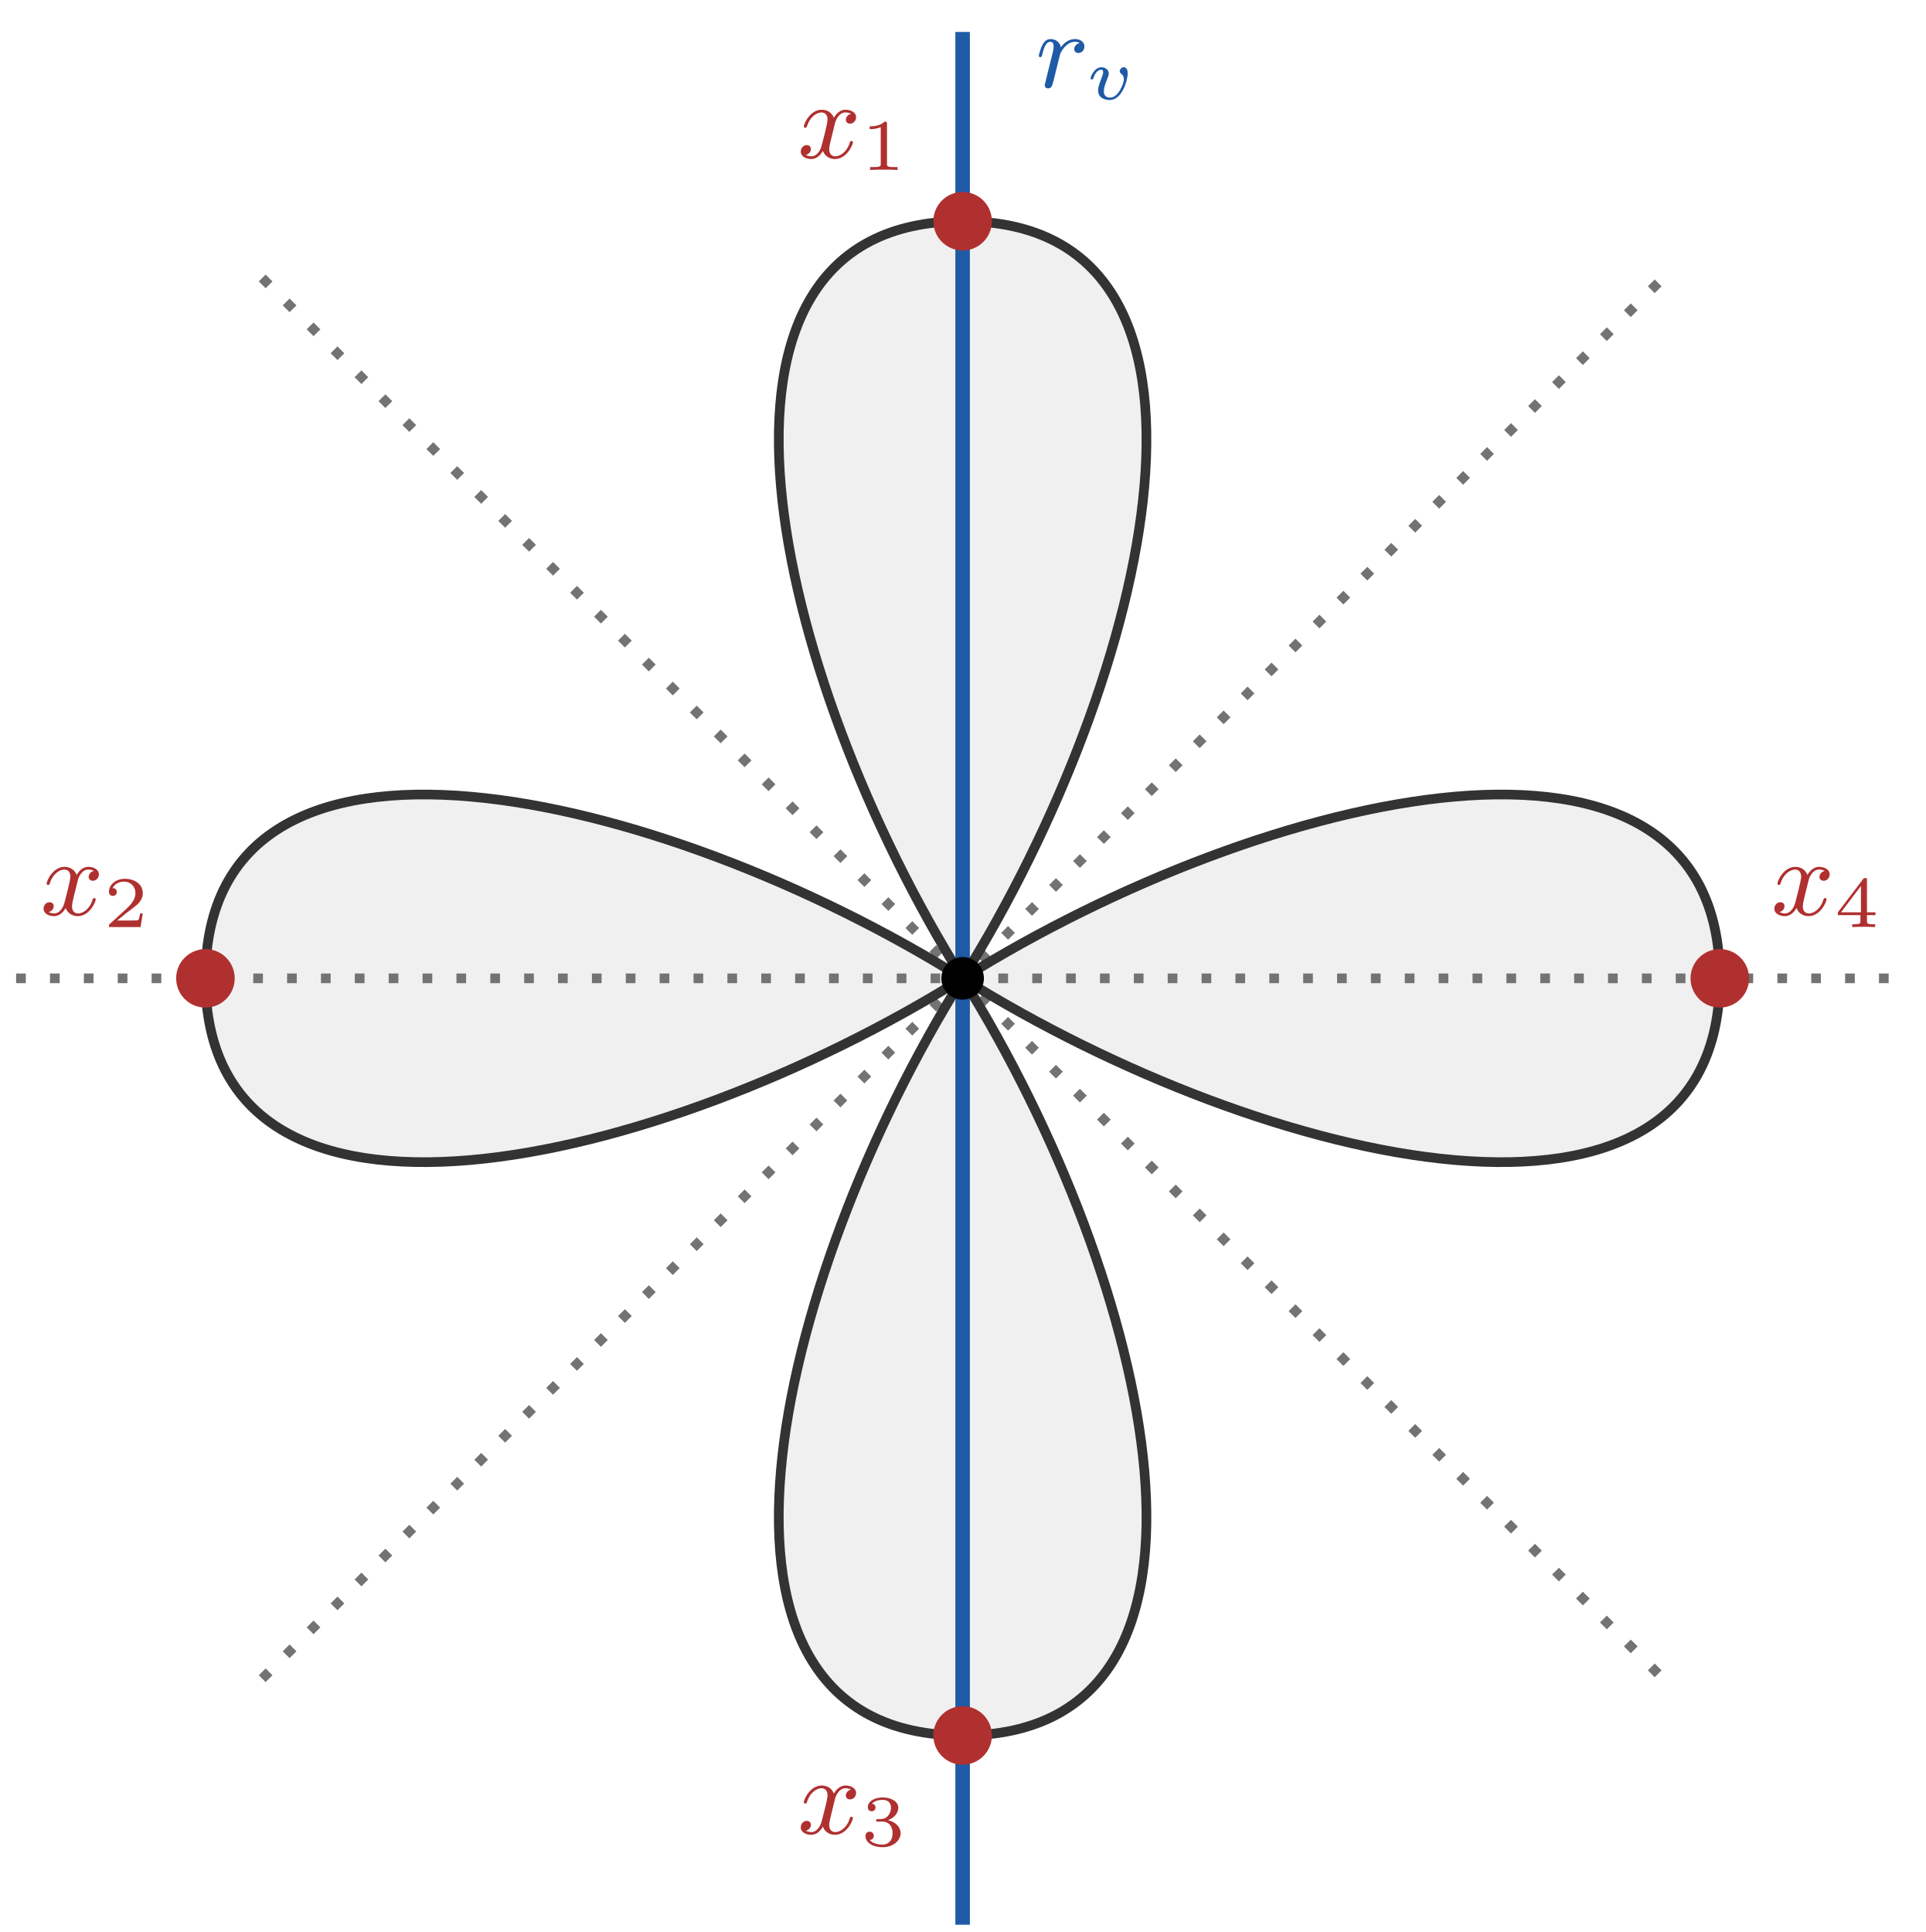
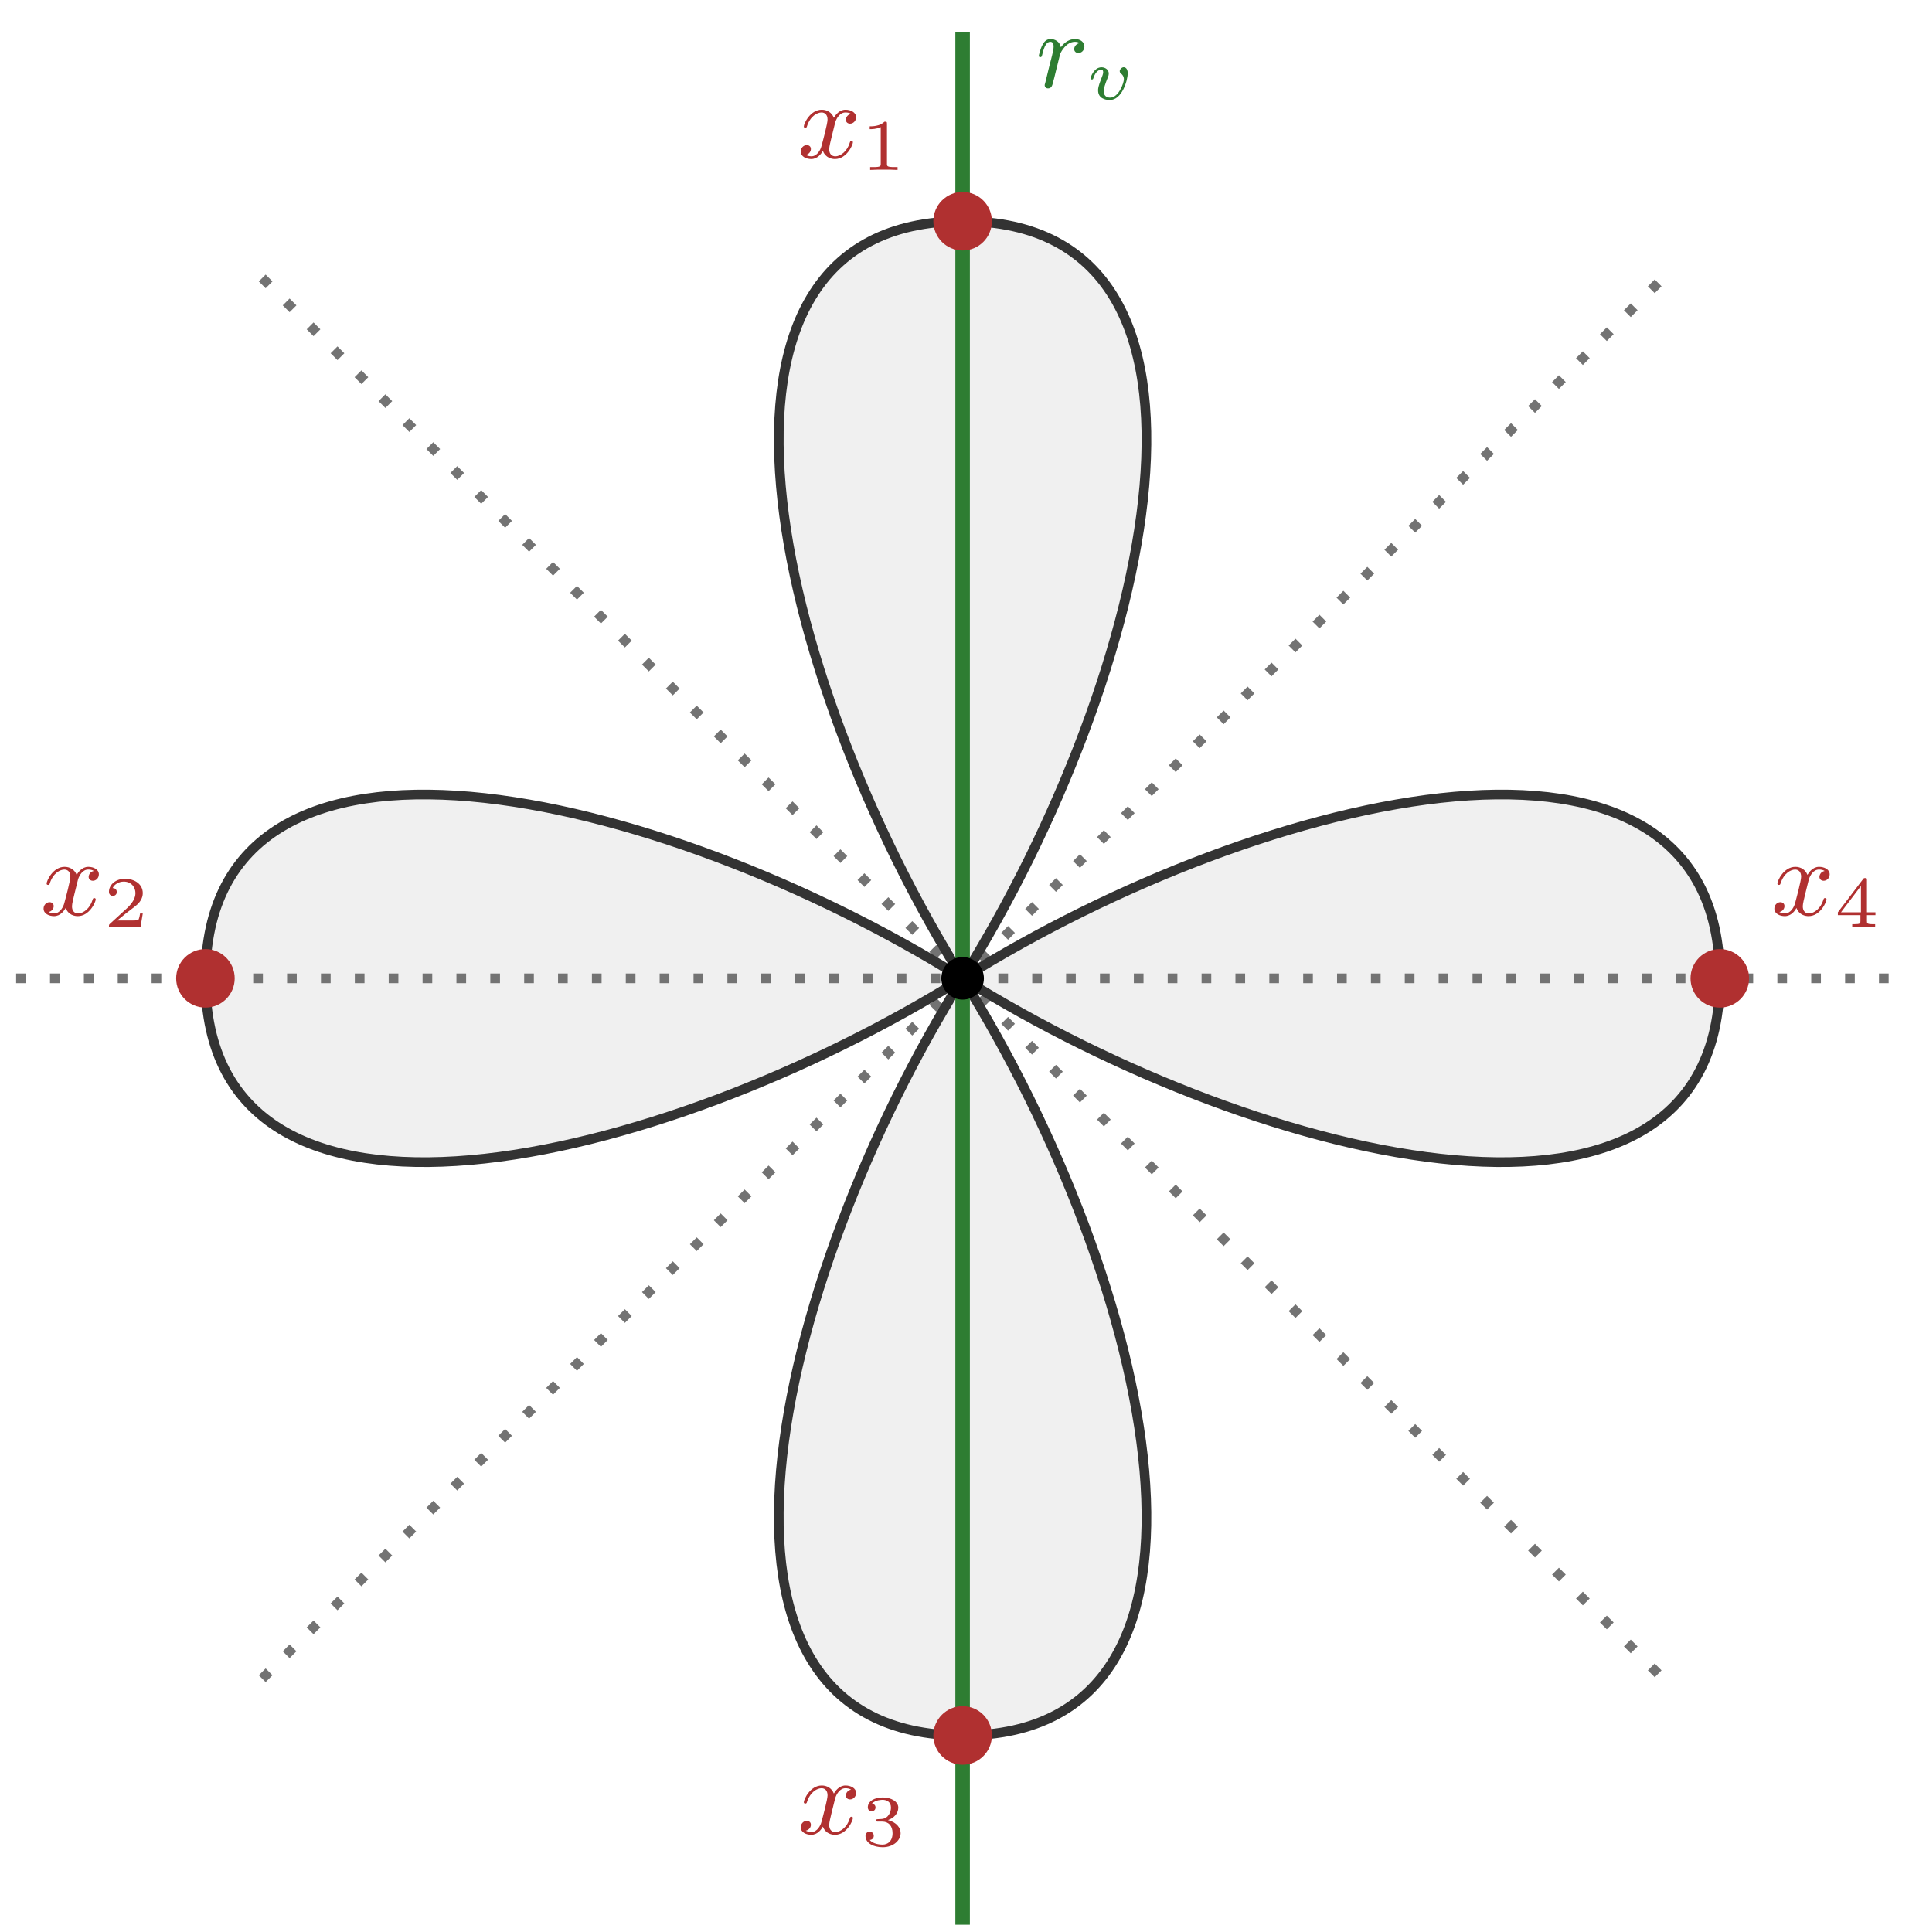
<svg xmlns="http://www.w3.org/2000/svg" version="1.1" width="158.564pt" height="159.135pt" viewBox="-69.011 -69.011 158.564 159.135">
  <defs />
  <g id="page1">
    <g stroke-miterlimit="10" transform="translate(10.27055,11.57252)scale(0.996264,-0.996264)">
      <g fill="#000" stroke="#000">
        <g stroke-width="0.4">
          <g fill="#f0f0f0" stroke="#f0f0f0">
            <path d="M0 0C15.649 25.039 24.413 62.596 0 62.596S-15.649 25.039 0 0" stroke="none" />
          </g>
          <g fill="#f0f0f0" stroke="#f0f0f0">
            <path d="M0 0C-25.039 15.649-62.596 24.413-62.596 0S-25.039-15.649 0 0" stroke="none" />
          </g>
          <g fill="#f0f0f0" stroke="#f0f0f0">
            <path d="M0 0C-15.649-25.039-24.413-62.596 0-62.596S15.649-25.039 0 0" stroke="none" />
          </g>
          <g fill="#f0f0f0" stroke="#f0f0f0">
            <path d="M0 0C25.039-15.649 62.596-24.413 62.596 0S25.039 15.649 0 0" stroke="none" />
          </g>
          <g fill="#737373" stroke="#737373">
            <g stroke-dasharray="0.8,2.0" stroke-dashoffset="0.0">
              <g stroke-width="0.8">
                <path d="M-78.245 0H78.245" fill="none" />
              </g>
            </g>
          </g>
          <g fill="#737373" stroke="#737373">
            <g stroke-dasharray="0.8,2.0" stroke-dashoffset="0.0">
              <g stroke-width="0.8">
                <path d="M-57.902-57.902L57.902 57.902" fill="none" />
              </g>
            </g>
          </g>
          <g fill="#737373" stroke="#737373">
            <g stroke-dasharray="0.8,2.0" stroke-dashoffset="0.0">
              <g stroke-width="0.8">
                <path d="M-57.902 57.902L57.902-57.902" fill="none" />
              </g>
            </g>
          </g>
          <g fill="#333" stroke="#333">
            <g stroke-width="0.8">
              <path d="M0 0C15.649 25.039 24.413 62.596 0 62.596S-15.649 25.039 0 0" fill="none" />
            </g>
          </g>
          <g fill="#333" stroke="#333">
            <g stroke-width="0.8">
              <path d="M0 0C-25.039 15.649-62.596 24.413-62.596 0S-25.039-15.649 0 0" fill="none" />
            </g>
          </g>
          <g fill="#333" stroke="#333">
            <g stroke-width="0.8">
              <path d="M0 0C-15.649-25.039-24.413-62.596 0-62.596S15.649-25.039 0 0" fill="none" />
            </g>
          </g>
          <g fill="#333" stroke="#333">
            <g stroke-width="0.8">
              <path d="M0 0C25.039-15.649 62.596-24.413 62.596 0S25.039 15.649 0 0" fill="none" />
            </g>
          </g>
-           <g fill="#1f5aa6" stroke="#1f5aa6">
+           <g fill="#2e7d32" stroke="#2e7d32">
            <g stroke-width="1.2">
              <path d="M0-78.245V78.245" fill="none" />
            </g>
          </g>
-           <g fill="#1f5aa6" stroke="#1f5aa6">
-             <g fill="#1f5aa6" stroke="#1f5aa6">
+           <g fill="#2e7d32" stroke="#2e7d32">
+             <g fill="#2e7d32" stroke="#2e7d32">
</g>
            <g transform="translate(6.03687,73.67796)">
              <g stroke="none" transform="scale(-1.00375,1.00375)translate(10.27055,11.57252)scale(-1,-1)">
-                 <g fill="#1f5aa6">
+                 <g fill="#2e7d32">
                  <g stroke="none">
-                     <g fill="#1f5aa6">
+                     <g fill="#2e7d32">
                      <path d="M13.893 7.941C13.597 7.995 13.445 8.246 13.445 8.434C13.445 8.605 13.57 8.757 13.794 8.757C14.036 8.757 14.287 8.551 14.287 8.219C14.287 7.869 13.965 7.609 13.525 7.609C12.853 7.609 12.476 8.112 12.351 8.282C12.243 7.789 11.84 7.609 11.499 7.609C11.176 7.609 10.97 7.807 10.818 8.12C10.647 8.443 10.531 8.954 10.531 8.99C10.531 9.071 10.593 9.098 10.656 9.098C10.755 9.098 10.773 9.053 10.818 8.874C10.988 8.165 11.176 7.834 11.481 7.834C11.75 7.834 11.75 8.12 11.75 8.255C11.75 8.443 11.678 8.721 11.624 8.954C11.562 9.187 11.472 9.573 11.436 9.681L11.078 11.151C11.015 11.366 11.015 11.384 11.015 11.411C11.015 11.528 11.095 11.671 11.293 11.671C11.58 11.671 11.642 11.429 11.705 11.169C11.813 10.783 11.813 10.766 11.902 10.398C12.234 9.053 12.288 8.838 12.306 8.793C12.36 8.685 12.772 7.834 13.516 7.834C13.723 7.834 13.848 7.905 13.893 7.941Z" />
                      <path d="M17.854 10.423C17.854 9.992 17.609 9.927 17.531 9.927C17.358 9.927 17.196 10.112 17.196 10.255C17.196 10.369 17.274 10.429 17.31 10.459C17.429 10.548 17.537 10.692 17.537 10.919C17.537 11.23 17.107 12.431 16.407 12.431C15.887 12.431 15.887 12.013 15.887 11.899C15.887 11.642 15.971 11.373 16.228 10.734C16.276 10.608 16.294 10.56 16.294 10.453C16.294 10.118 15.989 9.933 15.696 9.933C15.086 9.933 14.793 10.728 14.793 10.853C14.793 10.883 14.817 10.937 14.901 10.937S15.002 10.901 15.02 10.847C15.188 10.279 15.499 10.13 15.672 10.13C15.791 10.13 15.833 10.208 15.833 10.345C15.833 10.471 15.756 10.674 15.69 10.835C15.415 11.523 15.415 11.702 15.415 11.828C15.415 12.467 15.959 12.629 16.383 12.629C17.381 12.629 17.854 11.015 17.854 10.423Z" />
                    </g>
                  </g>
                </g>
              </g>
            </g>
          </g>
          <g fill="#b03030" stroke="#b03030">
            <path d="M2.42 62.596C2.42 63.933 1.337 65.016 0 65.016S-2.42 63.933-2.42 62.596S-1.337 60.176 0 60.176S2.42 61.26 2.42 62.596ZM0 62.596" stroke="none" />
          </g>
          <g fill="#b03030" stroke="#b03030">
            <g fill="#b03030" stroke="#b03030">
</g>
            <g transform="translate(-13.64972,67.83644)">
              <g stroke="none" transform="scale(-1.00375,1.00375)translate(10.27055,11.57252)scale(-1,-1)">
                <g fill="#b03030">
                  <g stroke="none">
                    <g fill="#b03030">
                      <path d="M14.682 7.95C14.35 8.013 14.252 8.3 14.252 8.434C14.252 8.605 14.377 8.757 14.601 8.757C14.852 8.757 15.094 8.542 15.094 8.228C15.094 7.816 14.646 7.609 14.225 7.609C13.687 7.609 13.373 8.085 13.265 8.273C13.095 7.834 12.7 7.609 12.27 7.609C11.311 7.609 10.791 8.757 10.791 8.99C10.791 9.071 10.853 9.098 10.916 9.098C10.997 9.098 11.024 9.053 11.042 8.999C11.32 8.112 11.911 7.834 12.252 7.834C12.512 7.834 12.745 8.004 12.745 8.425C12.745 8.748 12.36 10.183 12.243 10.613C12.171 10.891 11.902 11.447 11.409 11.447C11.23 11.447 11.042 11.384 10.952 11.33C11.194 11.286 11.373 11.079 11.373 10.846C11.373 10.622 11.203 10.523 11.033 10.523C10.773 10.523 10.54 10.748 10.54 11.052C10.54 11.492 11.024 11.671 11.4 11.671C11.92 11.671 12.225 11.241 12.36 10.999C12.584 11.59 13.113 11.671 13.355 11.671C14.323 11.671 14.834 10.506 14.834 10.29C14.834 10.245 14.808 10.183 14.718 10.183C14.619 10.183 14.61 10.219 14.565 10.353C14.368 10.999 13.848 11.447 13.382 11.447C13.122 11.447 12.88 11.286 12.88 10.855C12.88 10.658 13.005 10.165 13.086 9.824C13.122 9.663 13.364 8.694 13.382 8.632C13.489 8.309 13.758 7.834 14.216 7.834C14.377 7.834 14.548 7.86 14.682 7.95Z" />
                      <path d="M17.64 8.773C17.64 8.594 17.616 8.594 17.437 8.594C17.042 8.976 16.432 8.976 16.217 8.976V9.209C16.373 9.209 16.767 9.209 17.126 9.042V12.061C17.126 12.258 17.126 12.336 16.51 12.336H16.253V12.569C16.582 12.545 17.048 12.545 17.383 12.545S18.184 12.545 18.513 12.569V12.336H18.256C17.64 12.336 17.64 12.258 17.64 12.061V8.773Z" />
                    </g>
                  </g>
                </g>
              </g>
            </g>
          </g>
          <g fill="#b03030" stroke="#b03030">
            <path d="M-60.176 0C-60.176 1.337-61.26 2.42-62.596 2.42S-65.016 1.337-65.016 0S-63.933-2.42-62.596-2.42S-60.176-1.337-60.176 0ZM-62.596 0" stroke="none" />
          </g>
          <g fill="#b03030" stroke="#b03030">
            <g fill="#b03030" stroke="#b03030">
</g>
            <g transform="translate(-76.2461,5.24007)">
              <g stroke="none" transform="scale(-1.00375,1.00375)translate(10.27055,11.57252)scale(-1,-1)">
                <g fill="#b03030">
                  <g stroke="none">
                    <g fill="#b03030">
                      <path d="M14.682 7.95C14.35 8.013 14.252 8.3 14.252 8.434C14.252 8.605 14.377 8.757 14.601 8.757C14.852 8.757 15.094 8.542 15.094 8.228C15.094 7.816 14.646 7.609 14.225 7.609C13.687 7.609 13.373 8.085 13.265 8.273C13.095 7.834 12.7 7.609 12.27 7.609C11.311 7.609 10.791 8.757 10.791 8.99C10.791 9.071 10.853 9.098 10.916 9.098C10.997 9.098 11.024 9.053 11.042 8.999C11.32 8.112 11.911 7.834 12.252 7.834C12.512 7.834 12.745 8.004 12.745 8.425C12.745 8.748 12.36 10.183 12.243 10.613C12.171 10.891 11.902 11.447 11.409 11.447C11.23 11.447 11.042 11.384 10.952 11.33C11.194 11.286 11.373 11.079 11.373 10.846C11.373 10.622 11.203 10.523 11.033 10.523C10.773 10.523 10.54 10.748 10.54 11.052C10.54 11.492 11.024 11.671 11.4 11.671C11.92 11.671 12.225 11.241 12.36 10.999C12.584 11.59 13.113 11.671 13.355 11.671C14.323 11.671 14.834 10.506 14.834 10.29C14.834 10.245 14.808 10.183 14.718 10.183C14.619 10.183 14.61 10.219 14.565 10.353C14.368 10.999 13.848 11.447 13.382 11.447C13.122 11.447 12.88 11.286 12.88 10.855C12.88 10.658 13.005 10.165 13.086 9.824C13.122 9.663 13.364 8.694 13.382 8.632C13.489 8.309 13.758 7.834 14.216 7.834C14.377 7.834 14.548 7.86 14.682 7.95Z" />
                      <path d="M18.71 11.451H18.489C18.477 11.535 18.417 11.929 18.327 11.995C18.286 12.031 17.801 12.031 17.718 12.031H16.6L17.365 11.409C17.568 11.248 18.1 10.865 18.286 10.686C18.465 10.507 18.71 10.202 18.71 9.777C18.71 9.03 18.034 8.594 17.233 8.594C16.462 8.594 15.924 9.102 15.924 9.664C15.924 9.969 16.181 10.004 16.247 10.004C16.397 10.004 16.57 9.897 16.57 9.682C16.57 9.55 16.492 9.359 16.229 9.359C16.367 9.054 16.731 8.827 17.144 8.827C17.771 8.827 18.106 9.293 18.106 9.777C18.106 10.202 17.825 10.638 17.407 11.021L15.99 12.318C15.93 12.377 15.924 12.383 15.924 12.569H18.525L18.71 11.451Z" />
                    </g>
                  </g>
                </g>
              </g>
            </g>
          </g>
          <g fill="#b03030" stroke="#b03030">
            <path d="M2.42-62.596C2.42-61.26 1.337-60.176 0-60.176S-2.42-61.26-2.42-62.596S-1.337-65.016 0-65.016S2.42-63.933 2.42-62.596ZM0-62.596" stroke="none" />
          </g>
          <g fill="#b03030" stroke="#b03030">
            <g fill="#b03030" stroke="#b03030">
</g>
            <g transform="translate(-13.64972,-70.71144)">
              <g stroke="none" transform="scale(-1.00375,1.00375)translate(10.27055,11.57252)scale(-1,-1)">
                <g fill="#b03030">
                  <g stroke="none">
                    <g fill="#b03030">
                      <path d="M14.682 7.95C14.35 8.013 14.252 8.3 14.252 8.434C14.252 8.605 14.377 8.757 14.601 8.757C14.852 8.757 15.094 8.542 15.094 8.228C15.094 7.816 14.646 7.609 14.225 7.609C13.687 7.609 13.373 8.085 13.265 8.273C13.095 7.834 12.7 7.609 12.27 7.609C11.311 7.609 10.791 8.757 10.791 8.99C10.791 9.071 10.853 9.098 10.916 9.098C10.997 9.098 11.024 9.053 11.042 8.999C11.32 8.112 11.911 7.834 12.252 7.834C12.512 7.834 12.745 8.004 12.745 8.425C12.745 8.748 12.36 10.183 12.243 10.613C12.171 10.891 11.902 11.447 11.409 11.447C11.23 11.447 11.042 11.384 10.952 11.33C11.194 11.286 11.373 11.079 11.373 10.846C11.373 10.622 11.203 10.523 11.033 10.523C10.773 10.523 10.54 10.748 10.54 11.052C10.54 11.492 11.024 11.671 11.4 11.671C11.92 11.671 12.225 11.241 12.36 10.999C12.584 11.59 13.113 11.671 13.355 11.671C14.323 11.671 14.834 10.506 14.834 10.29C14.834 10.245 14.808 10.183 14.718 10.183C14.619 10.183 14.61 10.219 14.565 10.353C14.368 10.999 13.848 11.447 13.382 11.447C13.122 11.447 12.88 11.286 12.88 10.855C12.88 10.658 13.005 10.165 13.086 9.824C13.122 9.663 13.364 8.694 13.382 8.632C13.489 8.309 13.758 7.834 14.216 7.834C14.377 7.834 14.548 7.86 14.682 7.95Z" />
                      <path d="M17.251 10.584C17.76 10.584 18.1 10.925 18.1 11.535C18.1 12.192 17.706 12.479 17.269 12.479C17.108 12.479 16.492 12.443 16.223 12.097C16.456 12.073 16.552 11.917 16.552 11.756C16.552 11.553 16.409 11.415 16.211 11.415C16.05 11.415 15.871 11.517 15.871 11.768C15.871 12.36 16.528 12.694 17.287 12.694C18.172 12.694 18.764 12.126 18.764 11.535C18.764 11.098 18.429 10.638 17.718 10.459C18.19 10.303 18.572 9.921 18.572 9.431C18.572 8.952 18.011 8.594 17.293 8.594C16.594 8.594 16.062 8.916 16.062 9.407C16.062 9.664 16.259 9.735 16.379 9.735C16.534 9.735 16.696 9.628 16.696 9.419C16.696 9.233 16.564 9.126 16.403 9.102C16.684 8.791 17.228 8.791 17.281 8.791C17.586 8.791 17.969 8.934 17.969 9.431C17.969 9.759 17.783 10.333 17.186 10.369C17.078 10.375 16.917 10.387 16.863 10.387C16.803 10.393 16.737 10.399 16.737 10.489C16.737 10.584 16.803 10.584 16.905 10.584H17.251Z" />
                    </g>
                  </g>
                </g>
              </g>
            </g>
          </g>
          <g fill="#b03030" stroke="#b03030">
            <path d="M65.016 0C65.016 1.337 63.933 2.42 62.596 2.42S60.176 1.337 60.176 0S61.26-2.42 62.596-2.42S65.016-1.337 65.016 0ZM62.596 0" stroke="none" />
          </g>
          <g fill="#b03030" stroke="#b03030">
            <g fill="#b03030" stroke="#b03030">
</g>
            <g transform="translate(66.83646,5.24007)">
              <g stroke="none" transform="scale(-1.00375,1.00375)translate(10.27055,11.57252)scale(-1,-1)">
                <g fill="#b03030">
                  <g stroke="none">
                    <g fill="#b03030">
                      <path d="M14.682 7.95C14.35 8.013 14.252 8.3 14.252 8.434C14.252 8.605 14.377 8.757 14.601 8.757C14.852 8.757 15.094 8.542 15.094 8.228C15.094 7.816 14.646 7.609 14.225 7.609C13.687 7.609 13.373 8.085 13.265 8.273C13.095 7.834 12.7 7.609 12.27 7.609C11.311 7.609 10.791 8.757 10.791 8.99C10.791 9.071 10.853 9.098 10.916 9.098C10.997 9.098 11.024 9.053 11.042 8.999C11.32 8.112 11.911 7.834 12.252 7.834C12.512 7.834 12.745 8.004 12.745 8.425C12.745 8.748 12.36 10.183 12.243 10.613C12.171 10.891 11.902 11.447 11.409 11.447C11.23 11.447 11.042 11.384 10.952 11.33C11.194 11.286 11.373 11.079 11.373 10.846C11.373 10.622 11.203 10.523 11.033 10.523C10.773 10.523 10.54 10.748 10.54 11.052C10.54 11.492 11.024 11.671 11.4 11.671C11.92 11.671 12.225 11.241 12.36 10.999C12.584 11.59 13.113 11.671 13.355 11.671C14.323 11.671 14.834 10.506 14.834 10.29C14.834 10.245 14.808 10.183 14.718 10.183C14.619 10.183 14.61 10.219 14.565 10.353C14.368 10.999 13.848 11.447 13.382 11.447C13.122 11.447 12.88 11.286 12.88 10.855C12.88 10.658 13.005 10.165 13.086 9.824C13.122 9.663 13.364 8.694 13.382 8.632C13.489 8.309 13.758 7.834 14.216 7.834C14.377 7.834 14.548 7.86 14.682 7.95Z" />
                      <path d="M18.865 11.588V11.355H18.166V8.713C18.166 8.576 18.166 8.534 18.017 8.534C17.909 8.534 17.897 8.552 17.843 8.624L15.769 11.355V11.588H17.628V12.067C17.628 12.264 17.628 12.336 17.126 12.336H16.953V12.569C17.072 12.563 17.634 12.545 17.897 12.545S18.722 12.563 18.841 12.569V12.336H18.668C18.166 12.336 18.166 12.264 18.166 12.067V11.588H18.865ZM17.67 9.185V11.355H16.026L17.67 9.185Z" />
                    </g>
                  </g>
                </g>
              </g>
            </g>
          </g>
          <path d="M1.76 0C1.76 .972 .972 1.76 0 1.76S-1.76 .972-1.76 0S-.972-1.76 0-1.76S1.76-.972 1.76 0ZM0 0" stroke="none" />
        </g>
      </g>
    </g>
  </g>
</svg>
